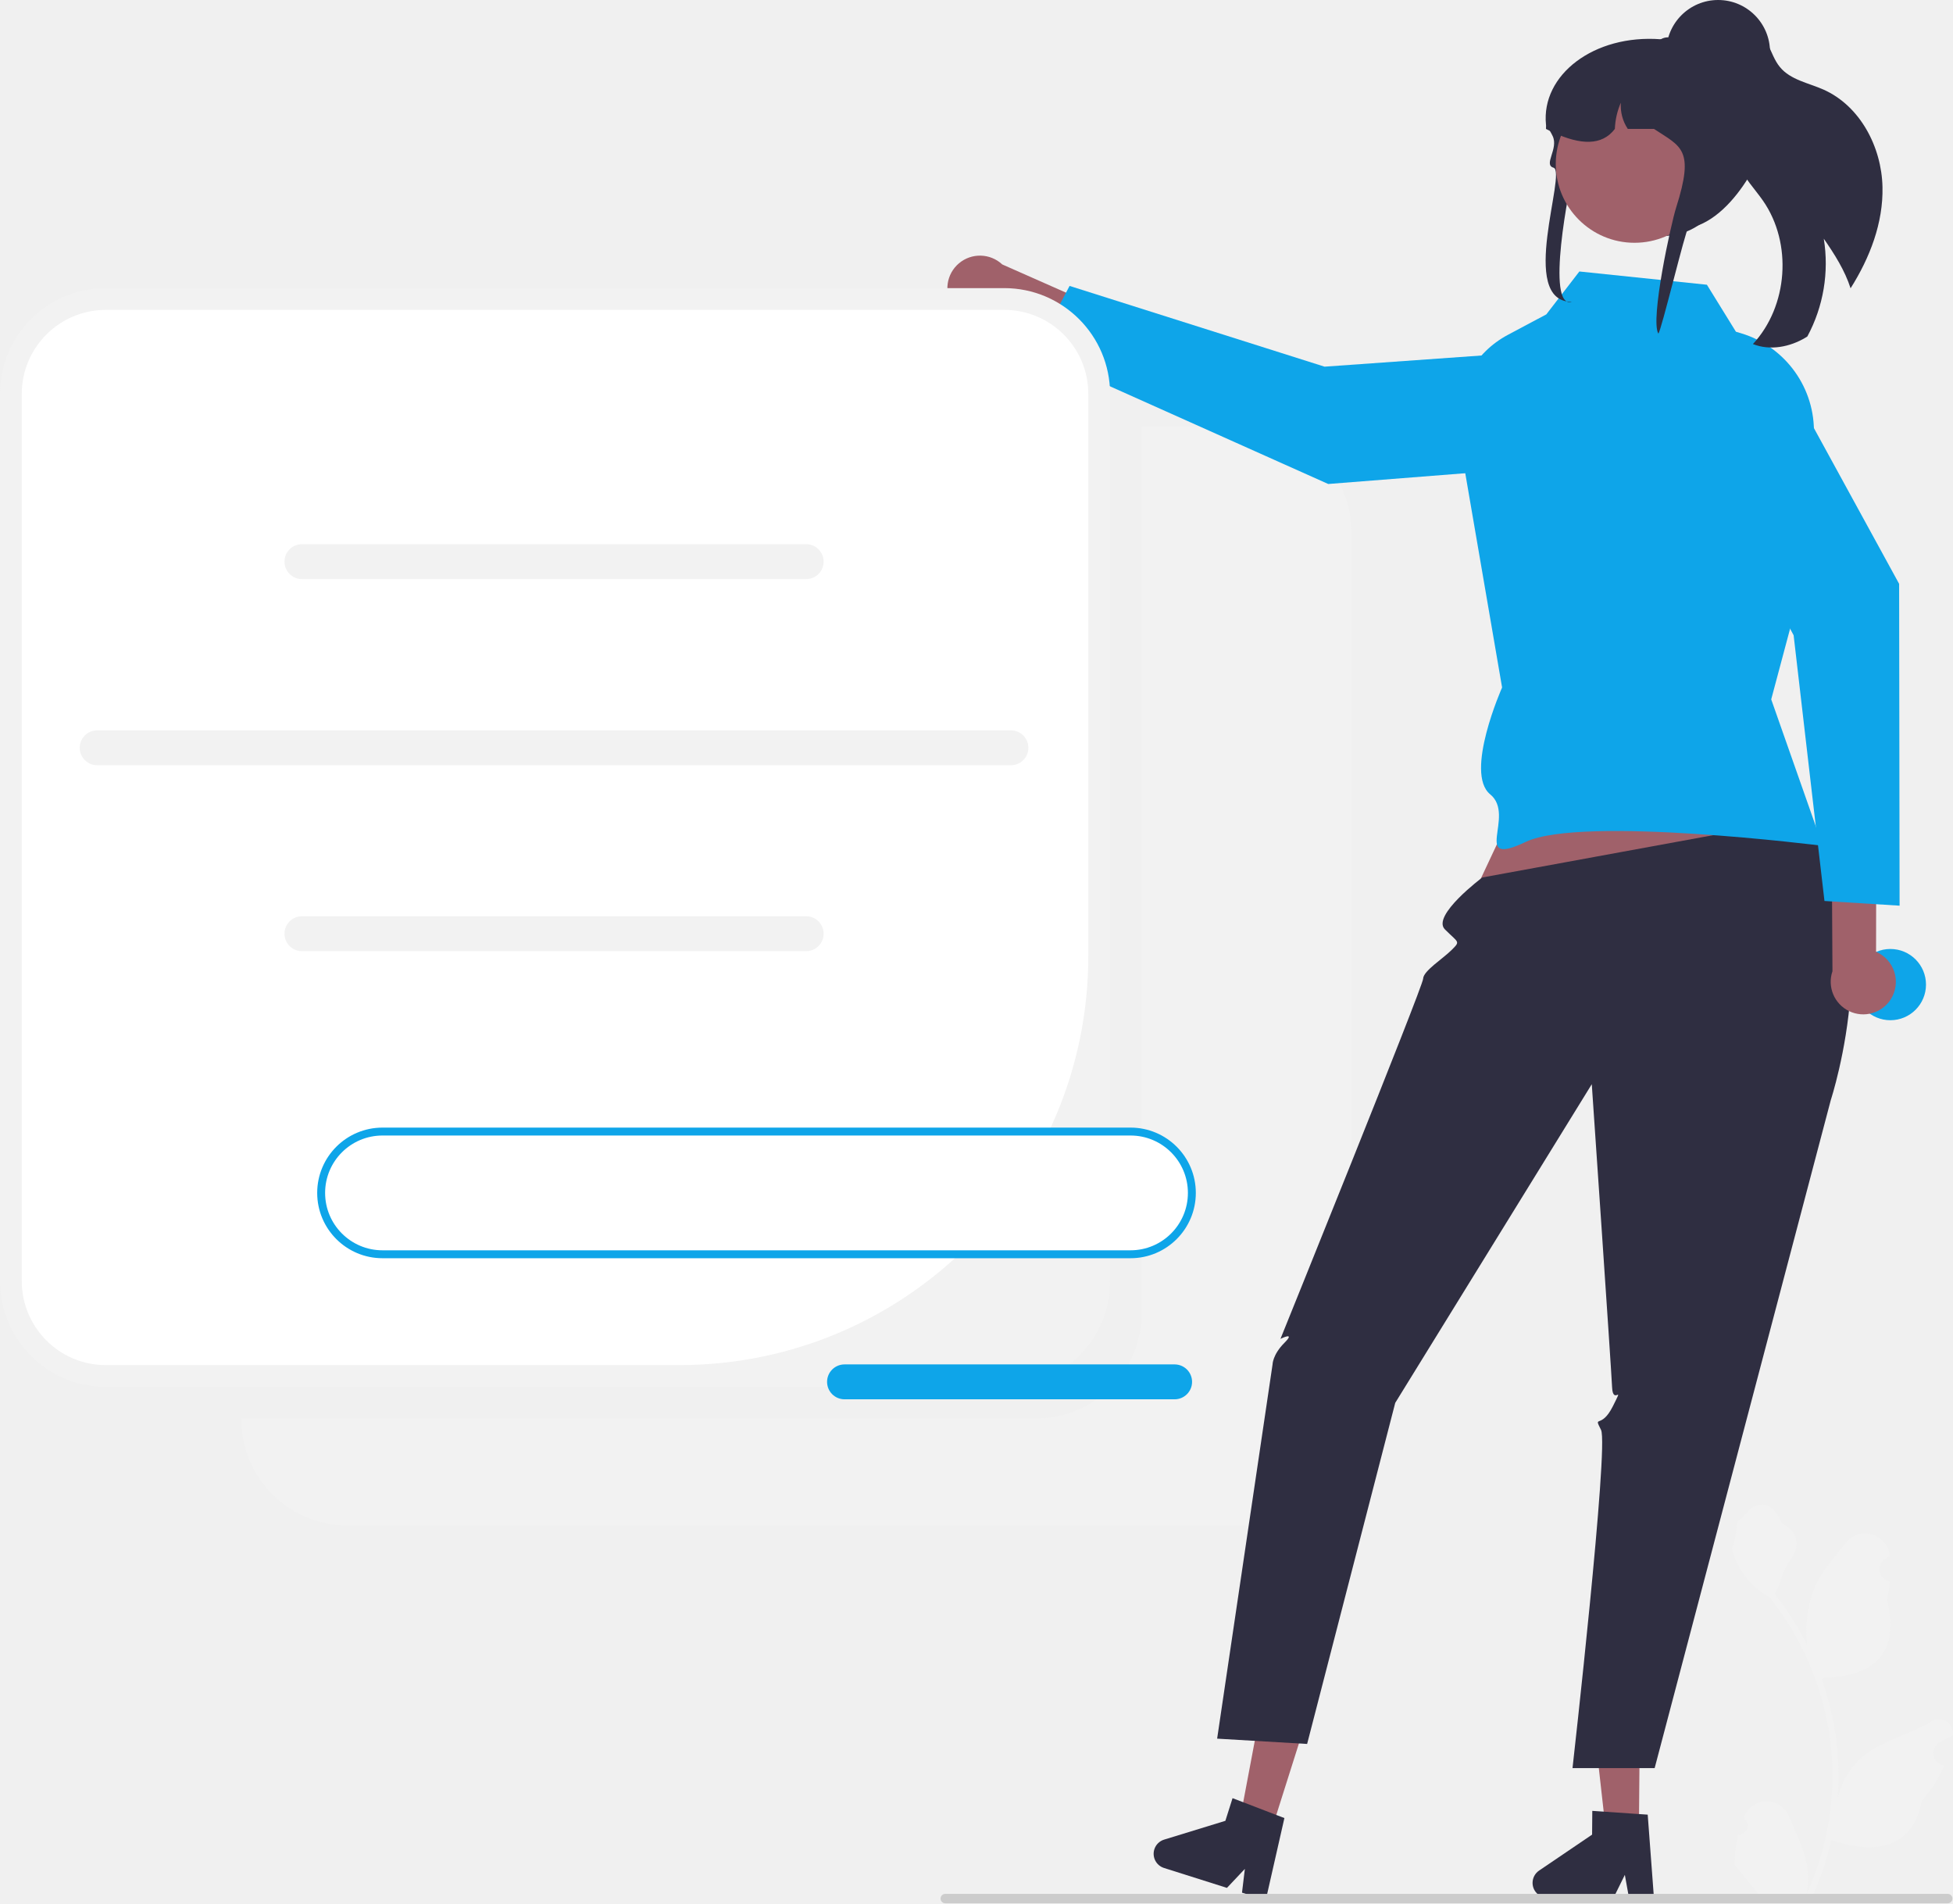
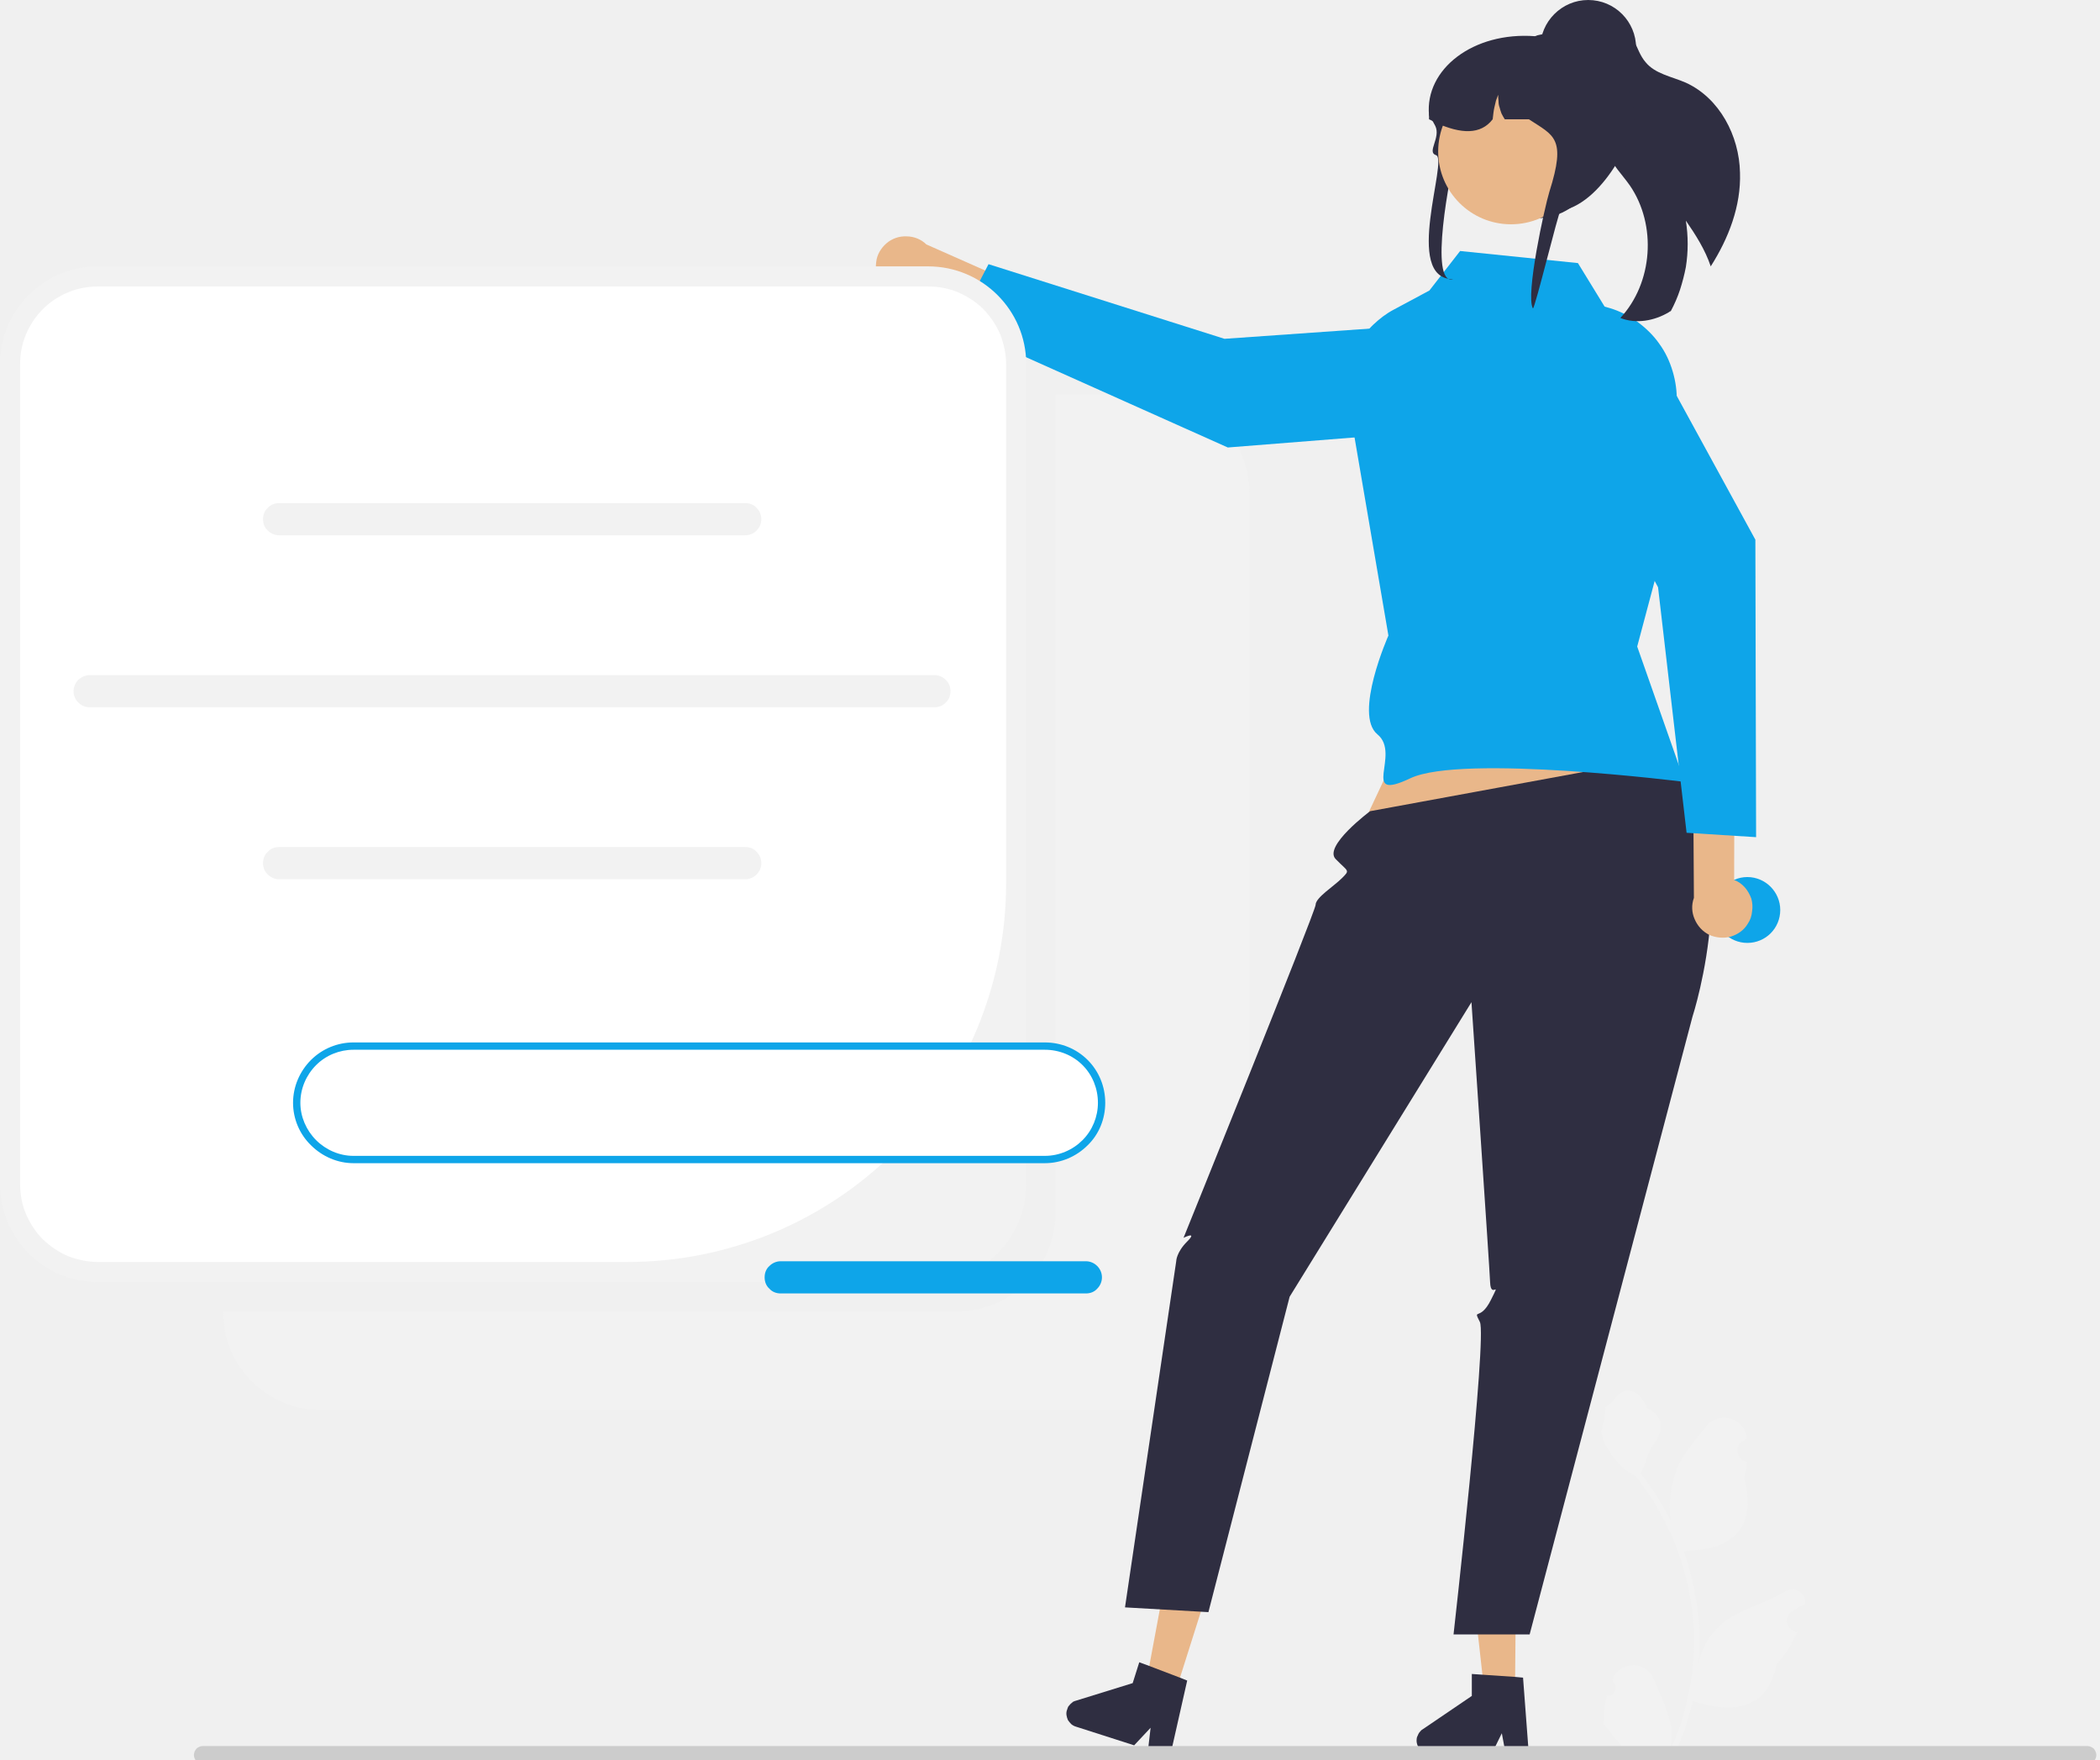
- <svg xmlns="http://www.w3.org/2000/svg" data-name="Layer 1" width="493.461" height="480.848" viewBox="0 0 493.461 480.848">
-   <path d="M668.007,317.365H641.751V541.211a26.744,26.744,0,0,1-26.744,26.744H414.269v.256a26.744,26.744,0,0,0,26.744,26.744h226.993a26.744,26.744,0,0,0,26.744-26.744V344.109A26.744,26.744,0,0,0,668.007,317.365Z" transform="translate(-353.2694 -209.5759)" fill="#f2f2f2" />
-   <path d="M792.472,673.091a2.269,2.269,0,0,0,1.645-3.933l-.155-.618q.031-.074.062-.148a6.094,6.094,0,0,1,11.241.042c1.839,4.428,4.179,8.864,4.756,13.546a18.029,18.029,0,0,1-.316,6.2,72.281,72.281,0,0,0,6.575-30.021,69.764,69.764,0,0,0-.433-7.783q-.358-3.178-.995-6.31a73.119,73.119,0,0,0-14.5-30.99,19.459,19.459,0,0,1-8.093-8.397,14.843,14.843,0,0,1-1.35-4.056c.394.052,1.486-5.949,1.188-6.317.549-.833,1.532-1.247,2.131-2.06,2.982-4.043,7.091-3.337,9.236,2.157,4.582,2.313,4.627,6.148,1.815,9.837-1.789,2.347-2.035,5.522-3.604,8.035.162.207.329.407.491.614a73.591,73.591,0,0,1,7.681,12.169,30.593,30.593,0,0,1,1.826-14.21c1.748-4.217,5.025-7.769,7.91-11.415a6.279,6.279,0,0,1,11.184,3.083q.009.081.017.161-.643.363-1.259.77a3.078,3.078,0,0,0,1.241,5.602l.063.01a30.627,30.627,0,0,1-.807,4.579c3.702,14.316-4.29,19.53-15.701,19.764-.252.129-.497.258-.749.381a75.114,75.114,0,0,1,4.043,19.028,71.243,71.243,0,0,1-.052,11.503l.019-.136a18.826,18.826,0,0,1,6.427-10.87c4.946-4.063,11.933-5.559,17.268-8.824a3.533,3.533,0,0,1,5.411,3.437l-.022.143a20.677,20.677,0,0,0-2.319,1.117q-.643.363-1.259.77a3.078,3.078,0,0,0,1.241,5.602l.063.01c.045.006.084.013.129.019a30.654,30.654,0,0,1-5.639,8.829c-2.315,12.497-12.256,13.683-22.89,10.044h-.006a75.093,75.093,0,0,1-5.044,14.726H792.923c-.065-.2-.123-.407-.181-.607a20.474,20.474,0,0,0,4.986-.297c-1.337-1.641-2.674-3.294-4.011-4.935a1.121,1.121,0,0,1-.084-.097c-.678-.84-1.363-1.673-2.041-2.512l-0-.001a29.99,29.99,0,0,1,.879-7.64Z" transform="translate(-353.2694 -209.5759)" fill="#f2f2f2" />
-   <path d="M593.994,286.915a8.246,8.246,0,0,0,12.466,1.526l37.465,16.903,7.223-9.213-44.644-19.75a8.235,8.235,0,0,0-12.509,10.535Z" transform="translate(-353.2694 -209.5759)" fill="#a0616a" />
-   <path d="M754.778,297.455l3.716,21.056a7.155,7.155,0,0,1-6.485,8.376l-63.139,4.965L614.653,298.637l8.864-16.827L687.944,302.212Z" transform="translate(-353.2694 -209.5759)" fill="#0ea5e9" />
-   <rect y="72.789" width="280.481" height="277.59" rx="26.744" fill="#f2f2f2" />
-   <path d="M380.014,287.865a21.244,21.244,0,0,0-21.244,21.244V533.211a21.244,21.244,0,0,0,21.244,21.244H524.886A103.364,103.364,0,0,0,628.25,451.091V309.109a21.244,21.244,0,0,0-21.244-21.244Z" transform="translate(-353.2694 -209.5759)" fill="#fff" />
-   <path d="M556.965,355.876H429.559a4.408,4.408,0,1,1,0-8.816H556.965a4.408,4.408,0,0,1,0,8.816Z" transform="translate(-353.2694 -209.5759)" fill="#f2f2f2" />
-   <path d="M556.965,449.876H429.559a4.408,4.408,0,1,1,0-8.816H556.965a4.408,4.408,0,0,1,0,8.816Z" transform="translate(-353.2694 -209.5759)" fill="#f2f2f2" />
-   <path d="M608.702,402.907H377.822a4.408,4.408,0,1,1,0-8.816H608.702a4.408,4.408,0,0,1,0,8.816Z" transform="translate(-353.2694 -209.5759)" fill="#f2f2f2" />
-   <polygon points="393.531 180.687 370.531 229.687 459.008 220.726 440.539 173.687 393.531 180.687" fill="#a0616a" />
-   <polygon points="414.101 462.32 405.712 462.249 401.999 429.138 414.379 429.243 414.101 462.32" fill="#a0616a" />
-   <path d="M740.5,685.235a3.755,3.755,0,0,0,3.718,3.783l16.679.139,2.92-5.918,1.072,5.949,6.293.057-1.589-21.217-2.189-.146-8.931-.616-2.881-.193-.051,6.003-13.398,9.087A3.749,3.749,0,0,0,740.5,685.235Z" transform="translate(-353.2694 -209.5759)" fill="#2f2e41" />
-   <polygon points="321.266 462.358 313.268 459.825 319.447 427.085 331.251 430.822 321.266 462.358" fill="#a0616a" />
-   <path d="M644.932,676.789a3.755,3.755,0,0,0,2.443,4.709l15.902,5.033,4.53-4.799-.723,6.001,5.999,1.904L677.797,668.89l-2.05-.783-8.356-3.212-2.697-1.031-1.812,5.723-15.477,4.75A3.749,3.749,0,0,0,644.932,676.789Z" transform="translate(-353.2694 -209.5759)" fill="#2f2e41" />
-   <path d="M808.248,416.522,727.801,431.263s-12.903,9.652-9.452,13.109,3.987,2.921,1.719,5.189-7.171,5.299-7.219,7.283-36.048,90.984-36.048,90.984,4-2,1,1-3,5.479-3,5.479l-14,94.521,22.737,1.339,22.263-86.173,49.659-80.504s4.927,71.789,5.134,76.564,3.207-1.225.207,4.775-5,2-3,6-7.205,85.435-7.205,85.435h20.753L815.859,487.472S831.695,439.216,808.248,416.522Z" transform="translate(-353.2694 -209.5759)" fill="#2f2e41" />
-   <path d="M784.549,281.51l-32.225-3.348-8.349,10.839-9.726,5.18a24.275,24.275,0,0,0-12.815,22.962l11.366,66.119s-9.601,21.619-3,27-5.104,18.707,9,12,75,1,75,1l-13-37,9.711-36.358,1.069-30.485a25.826,25.826,0,0,0-18.339-25.627l-1.358-.41Z" transform="translate(-353.2694 -209.5759)" fill="#0ea5e9" />
-   <path d="M828.913,256.806c.211,9.083-3.183,17.878-8.06,25.603-1.449-4.51-4.054-8.614-6.77-12.527a38.995,38.995,0,0,1-4.15,24.696,5.224,5.224,0,0,1-.444.285c-3.975,2.391-9.014,3.359-13.314,1.633,8.884-9.577,10.015-25.444,2.566-36.186-2.109-3.048-4.836-5.744-6.142-9.212-2.062-5.535-.08-11.628,1.171-17.398,1.169-5.37,1.374-11.761-2.229-15.697a3.786,3.786,0,0,1,3.47-1.598c2.221.314,3.838,2.245,4.868,4.233,1.03,1.989,1.709,4.193,3.144,5.91,2.658,3.215,7.184,3.975,10.999,5.669C823.26,236.332,828.692,246.699,828.913,256.806Z" transform="translate(-353.2694 -209.5759)" fill="#2f2e41" />
-   <path d="M590.92,689.234a1.186,1.186,0,0,0,1.19,1.19h253.29a1.19,1.19,0,0,0,0-2.38h-253.29A1.187,1.187,0,0,0,590.92,689.234Z" transform="translate(-353.2694 -209.5759)" fill="#ccc" />
-   <circle cx="477.638" cy="248.748" r="9" fill="#0ea5e9" />
-   <path d="M751.156,251.613c.528-1.848-3.111,9.446-1.355,9.65,7.997.917,18.974,5.693,24.543,7.921.251-.029.502-.058.745-.095.598-.066,1.18-.16,1.756-.269C789.814,266.366,794.801,246.445,794.801,246.263c0-.896-2.149-25.493-5.535-25.857a24.957,24.957,0,0,0-2.678-.146h-8.402a39.048,39.048,0,0,0-5.274-.765H772.896c-16.915-1.289-30.253,9.021-29.006,21.567.007.015.022.029.029.044.362.539.679,1.048.959,1.536.273.459.502.896.701,1.311,1.542,3.204-2.421,7.235.207,7.987,3.495,1.001-9.192,33.894,4.642,33.894C743.698,287.747,749.699,256.71,751.156,251.613Z" transform="translate(-353.2694 -209.5759)" fill="#2f2e41" />
-   <circle cx="412.986" cy="41.443" r="19.894" fill="#a0616a" />
-   <path d="M743.89,242.147c.332.175.657.335.989.495.347.167.693.335,1.04.488,6.661,3.022,12.083,3.357,15.374-.983a18.392,18.392,0,0,1,1.512-6.626,10.65,10.65,0,0,0,1.756,6.626h6.624c6.824,4.529,10.328,5.002,5.592,19.87-1.321,4.143-6.571,28.251-4.505,31.826.598-.066,6.955-26.471,7.53-26.58,12.969-2.454,21.209-23.82,20.154-25.028a22.275,22.275,0,0,0-2.309-9.91,22.793,22.793,0,0,0-8.661-9.422,40.166,40.166,0,0,0-6.92-2.599c-.059-.015-.111-.029-.17-.044-.73-.197-1.475-.379-2.22-.532a40.842,40.842,0,0,0-4.662-.706c-.111-.007-.221-.015-.325-.015a3.513,3.513,0,0,0-1.778.488c-.007,0-.007.007-.015.007a3.347,3.347,0,0,0-.989.881,3.386,3.386,0,0,0-.723,2.104H763.808q-.409,0-.819.022a19.78,19.78,0,0,0-19.069,18.596C743.897,241.456,743.89,241.798,743.89,242.147Z" transform="translate(-353.2694 -209.5759)" fill="#2f2e41" />
-   <circle cx="434.117" cy="13.106" r="13.106" fill="#2f2e41" />
-   <path d="M831.009,462.035a8.246,8.246,0,0,0-3.717-11.996l.065-41.101-11.364-2.813.28,48.817a8.235,8.235,0,0,0,14.736,7.093Z" transform="translate(-353.2694 -209.5759)" fill="#a0616a" />
-   <path d="M774.733,311.053l17.684-12.018a7.155,7.155,0,0,1,10.298,2.483l30.404,55.559.116,81.31-18.982-1.19-7.792-67.129Z" transform="translate(-353.2694 -209.5759)" fill="#0ea5e9" />
-   <path d="M638.915,495.453h-189a15.5,15.5,0,0,0,0,31h189a15.5,15.5,0,1,0,0-31Z" transform="translate(-353.2694 -209.5759)" fill="#fff" />
-   <path d="M638.915,527.453h-189a16.5,16.5,0,0,1,0-33h189a16.5,16.5,0,1,1,0,33Zm-189-31a14.5,14.5,0,0,0,0,29h189a14.5,14.5,0,1,0,0-29Z" transform="translate(-353.2694 -209.5759)" fill="#0ea5e9" />
-   <path d="M650.06,563.096H566.653a4.408,4.408,0,1,1,0-8.816h83.406a4.408,4.408,0,0,1,0,8.816Z" transform="translate(-353.2694 -209.5759)" fill="#0ea5e9" />
+ <svg xmlns="http://www.w3.org/2000/svg" version="1.2" viewBox="0 0 574 481" width="574" height="481">
+   <style>.a{fill:#f2f2f2}.b{fill:#e9b78a}.c{fill:#0ea5e9}.d{fill:#fff}.e{fill:#2f2e41}.f{fill:#ccc}</style>
+   <path class="a" d="m314.7 107.8h-26.2v223.8c0 3.5-0.7 7-2.1 10.3-1.3 3.2-3.3 6.2-5.8 8.6-2.4 2.5-5.4 4.5-8.6 5.8-3.3 1.4-6.8 2.1-10.3 2.1h-200.7v0.2c0 3.5 0.7 7 2 10.3 1.4 3.2 3.3 6.2 5.8 8.6 2.5 2.5 5.5 4.5 8.7 5.8 3.3 1.4 6.7 2.1 10.2 2.1h227c3.5 0 7-0.7 10.3-2.1 3.2-1.3 6.2-3.3 8.6-5.8 2.5-2.4 4.5-5.4 5.8-8.6 1.4-3.3 2.1-6.8 2.1-10.3v-224.1c0-3.5-0.7-7-2.1-10.2-1.3-3.2-3.3-6.2-5.8-8.7-2.4-2.5-5.4-4.4-8.6-5.8-3.3-1.3-6.8-2-10.3-2z" />
+   <path class="a" d="m439.2 463.5c0.5 0 0.9-0.1 1.3-0.3 0.4-0.3 0.7-0.6 0.9-1.1 0.2-0.4 0.2-0.9 0.1-1.3-0.1-0.5-0.3-0.9-0.7-1.2l-0.1-0.6q0-0.1 0.1-0.2c0.4-1.1 1.2-2 2.2-2.7 1-0.7 2.2-1 3.4-1 1.2 0 2.4 0.4 3.4 1 1 0.7 1.7 1.6 2.2 2.8 1.8 4.4 4.2 8.8 4.8 13.5q0 0.8 0.1 1.6 0 0.7 0 1.5-0.1 0.8-0.2 1.6-0.1 0.7-0.3 1.5 1.6-3.5 2.9-7.2 1.2-3.7 2-7.5 0.9-3.7 1.3-7.6 0.4-3.8 0.4-7.7 0-1 0-2 0-0.9-0.1-1.9-0.1-1-0.1-2-0.1-0.9-0.2-1.9-0.4-3.2-1-6.3-0.9-4.2-2.2-8.3-1.4-4.2-3.2-8.1-1.9-3.9-4.1-7.6-2.3-3.6-5-7-1.3-0.7-2.5-1.6-1.2-0.9-2.2-2-1-1-1.9-2.3-0.8-1.2-1.5-2.5-0.3-0.5-0.5-1-0.2-0.5-0.3-1-0.2-0.5-0.3-1-0.2-0.5-0.3-1.1c0.4 0.1 1.5-5.9 1.2-6.3 0.6-0.8 1.6-1.2 2.2-2 2.9-4.1 7-3.4 9.2 2.1 4.6 2.3 4.6 6.2 1.8 9.9-1.8 2.3-2 5.5-3.6 8q0.3 0.3 0.5 0.6 1.1 1.4 2.1 2.9 1.1 1.5 2 3 1 1.5 1.9 3.1 0.9 1.6 1.7 3.2-0.2-1.8-0.2-3.6 0-1.8 0.2-3.6 0.3-1.8 0.7-3.6 0.5-1.7 1.1-3.4c1.8-4.2 5-7.8 7.9-11.4 0.8-1 1.8-1.8 3-2.1 1.2-0.4 2.4-0.5 3.6-0.1 1.2 0.3 2.3 1 3.1 1.9 0.8 0.9 1.3 2.1 1.5 3.3q0 0.1 0 0.2-0.6 0.4-1.2 0.8c-0.6 0.3-1 0.8-1.2 1.4-0.2 0.6-0.3 1.2-0.1 1.8 0.1 0.6 0.4 1.2 0.9 1.6 0.4 0.4 1 0.7 1.6 0.8h0.1q-0.1 0.6-0.2 1.1-0.1 0.6-0.2 1.2-0.1 0.6-0.2 1.1-0.1 0.6-0.2 1.2c3.7 14.3-4.3 19.5-15.7 19.7q-0.4 0.2-0.8 0.4 0.8 2.3 1.5 4.7 0.6 2.3 1.1 4.7 0.5 2.4 0.9 4.8 0.4 2.4 0.5 4.8 0.2 1.5 0.2 2.9 0.1 1.4 0.1 2.9-0.1 1.4-0.1 2.9-0.1 1.4-0.2 2.8v-0.1q0.3-1.6 0.9-3.1 0.6-1.5 1.4-2.9 0.8-1.4 1.9-2.6 1-1.2 2.2-2.3c5-4 12-5.5 17.3-8.8 0.6-0.4 1.2-0.6 1.9-0.6 0.7 0 1.3 0.2 1.9 0.6 0.6 0.4 1 0.9 1.3 1.5 0.3 0.6 0.4 1.3 0.3 1.9v0.2q-0.3 0.1-0.6 0.2-0.3 0.2-0.6 0.3-0.3 0.1-0.6 0.3-0.2 0.1-0.5 0.3-0.7 0.4-1.3 0.8c-0.5 0.3-0.9 0.8-1.1 1.4-0.3 0.6-0.3 1.2-0.2 1.8 0.2 0.6 0.5 1.2 0.9 1.6 0.5 0.4 1 0.7 1.7 0.8q0.1 0 0.2 0-0.6 1.2-1.2 2.4-0.6 1.2-1.3 2.3-0.7 1.1-1.5 2.1-0.8 1.1-1.7 2c-2.3 12.5-12.2 13.7-22.9 10.1q-0.4 1.9-1 3.8-0.5 1.8-1.1 3.7-0.7 1.8-1.4 3.6-0.7 1.8-1.5 3.6h-18q-0.1-0.3-0.2-0.6 0.6 0 1.2 0 0.7 0 1.3 0 0.6 0 1.2-0.1 0.6-0.1 1.3-0.2-2-2.5-4.1-4.9 0 0 0-0.1 0 0 0 0 0 0 0 0 0 0 0 0-1.1-1.3-2.1-2.5 0-1 0.1-2 0-0.9 0.1-1.9 0.1-1 0.3-1.9 0.2-0.9 0.4-1.9z" />
+   <path class="b" d="m240.7 77.3c0.7 1 1.5 1.9 2.6 2.5 1 0.6 2.1 1 3.3 1.2 1.2 0.1 2.4 0 3.5-0.4 1.2-0.3 2.2-0.9 3.1-1.7l37.5 16.9 7.2-9.2-44.7-19.8c-1.4-1.4-3.4-2.2-5.4-2.2-2-0.1-4 0.6-5.5 1.9-1.5 1.3-2.6 3.1-2.8 5.1-0.3 2 0.1 4.1 1.2 5.7z" />
+   <path class="c" d="m401.5 87.9l3.7 21c0.2 1 0.2 2-0.1 3-0.2 1-0.7 1.9-1.3 2.7-0.6 0.7-1.3 1.4-2.2 1.9-0.9 0.4-1.9 0.7-2.9 0.8l-63.1 5-74.2-33.2 8.8-16.9 64.5 20.4z" />
+   <path class="a" d="m26.7 72.8h227c14.8 0 26.8 12 26.8 26.7v224.1c0 14.8-12 26.8-26.8 26.8h-227c-14.7 0-26.7-12-26.7-26.8v-224.1c0-14.7 12-26.7 26.7-26.7z" />
+   <path class="d" d="m26.7 78.3c-2.7 0-5.5 0.5-8.1 1.6-2.6 1.1-4.9 2.6-6.9 4.6-2 2-3.5 4.3-4.6 6.9-1.1 2.6-1.6 5.3-1.6 8.1v224.1c0 2.8 0.5 5.6 1.6 8.2 1.1 2.5 2.6 4.9 4.6 6.9 2 1.9 4.3 3.5 6.9 4.6 2.6 1 5.4 1.6 8.1 1.6h144.9c13.6 0 27-2.7 39.6-7.9 12.5-5.2 23.9-12.8 33.5-22.4 9.6-9.6 17.2-21 22.4-33.5 5.2-12.6 7.9-26 7.9-39.6v-142c0-2.8-0.6-5.5-1.6-8.1-1.1-2.6-2.7-4.9-4.6-6.9-2-2-4.4-3.5-6.9-4.6-2.6-1.1-5.4-1.6-8.2-1.6z" />
+   <path class="a" d="m203.7 146.3h-127.4c-1.2 0-2.3-0.5-3.1-1.3-0.9-0.8-1.3-1.9-1.3-3.1 0-1.2 0.4-2.3 1.3-3.1 0.8-0.9 1.9-1.3 3.1-1.3h127.4c1.2 0 2.3 0.4 3.1 1.3 0.8 0.8 1.3 1.9 1.3 3.1 0 1.2-0.5 2.3-1.3 3.1-0.8 0.8-1.9 1.3-3.1 1.3z" />
+   <path class="a" d="m203.7 240.3h-127.4c-1.2 0-2.3-0.5-3.1-1.3-0.9-0.8-1.3-1.9-1.3-3.1 0-1.2 0.4-2.3 1.3-3.1 0.8-0.9 1.9-1.3 3.1-1.3h127.4c1.2 0 2.3 0.4 3.1 1.3 0.8 0.8 1.3 1.9 1.3 3.1 0 1.2-0.5 2.3-1.3 3.1-0.8 0.8-1.9 1.3-3.1 1.3z" />
+   <path class="a" d="m255.4 193.3h-230.8c-1.2 0-2.3-0.4-3.2-1.3-0.8-0.8-1.3-1.9-1.3-3.1 0-1.1 0.5-2.3 1.3-3.1 0.9-0.8 2-1.3 3.2-1.3h230.8c1.2 0 2.3 0.5 3.1 1.3 0.9 0.8 1.3 2 1.3 3.1 0 1.2-0.4 2.3-1.3 3.1-0.8 0.9-1.9 1.3-3.1 1.3z" />
+   <path class="b" d="m393.5 180.7l-23 49 88.5-9-18.5-47-47 7z" />
+   <path class="b" d="m414.1 462.3l-8.4-0.1-3.7-33.1 12.4 0.1-0.3 33.1z" />
+   <path class="e" d="m387.2 475.7q0 0.7 0.3 1.4 0.3 0.7 0.8 1.2 0.5 0.6 1.2 0.8 0.7 0.3 1.4 0.3l16.7 0.2 2.9-5.9 1.1 5.9 6.3 0.1-1.6-21.2-2.2-0.2-8.9-0.6-2.9-0.2v6l-13.4 9.1q-0.4 0.2-0.7 0.6-0.3 0.3-0.5 0.7-0.2 0.4-0.4 0.9-0.1 0.4-0.1 0.9z" />
+   <path class="b" d="m321.3 462.4l-8-2.6 6.1-32.7 11.9 3.7-10 31.6z" />
+   <path class="e" d="m291.7 467.2q-0.3 0.7-0.2 1.5 0.1 0.7 0.4 1.4 0.4 0.6 0.9 1.1 0.6 0.5 1.3 0.7l15.9 5.1 4.5-4.8-0.7 6 6 1.9 4.7-20.8-2-0.8-8.4-3.2-2.7-1-1.8 5.7-15.5 4.8q-0.4 0.1-0.8 0.3-0.4 0.3-0.7 0.6-0.3 0.3-0.6 0.7-0.2 0.4-0.3 0.8z" />
+   <path class="e" d="m455 206.9l-80.5 14.8c0 0-12.9 9.6-9.4 13.1 3.4 3.5 4 2.9 1.7 5.2-2.3 2.3-7.2 5.3-7.2 7.3-0.1 2-36.1 91-36.1 91 0 0 4-2 1 1-3 3-3 5.4-3 5.4l-14 94.6 22.8 1.3 22.2-86.2 49.7-80.5c0 0 4.9 71.8 5.1 76.6 0.2 4.8 3.2-1.2 0.2 4.8-3 6-5 2-3 6 2 4-7.2 85.4-7.2 85.4h20.8l44.5-168.8c0 0 15.8-48.3-7.6-71z" />
+   <path class="c" d="m431.3 71.9l-32.2-3.3-8.4 10.8-9.7 5.2c-2.1 1.1-3.9 2.5-5.6 4.1-1.7 1.6-3.1 3.5-4.2 5.5-1.1 2-2 4.2-2.5 6.5-0.5 2.2-0.7 4.6-0.5 6.9l11.3 66.1c0 0-9.6 21.6-3 27 6.6 5.4-5.1 18.7 9 12 14.1-6.7 75 1 75 1l-13-37 9.7-36.4 1.1-30.5c0.1-2.8-0.3-5.6-1.1-8.3-0.8-2.7-2-5.3-3.7-7.6-1.6-2.3-3.7-4.3-6-6-2.3-1.6-4.8-2.9-7.5-3.7l-1.4-0.4z" />
+   <path class="e" d="m475.6 47.2c0.3 9.1-3.1 17.9-8 25.6-1.5-4.5-4.1-8.6-6.8-12.5q0.5 3.2 0.5 6.4 0 3.1-0.5 6.3-0.6 3.1-1.6 6.2-1 3-2.5 5.8-0.1 0-0.1 0.1-0.1 0-0.2 0 0 0.1-0.1 0.1 0 0.1-0.1 0.1c-4 2.4-9 3.3-13.3 1.6 8.9-9.6 10-25.4 2.6-36.2-2.1-3-4.9-5.7-6.2-9.2-2-5.5 0-11.6 1.2-17.4 1.2-5.3 1.4-11.7-2.2-15.7q0.3-0.4 0.6-0.7 0.4-0.3 0.9-0.5 0.4-0.3 0.9-0.3 0.5-0.1 1-0.1c2.3 0.3 3.9 2.3 4.9 4.3 1 1.9 1.7 4.2 3.2 5.9 2.6 3.2 7.1 3.9 11 5.6 9.2 4.2 14.6 14.5 14.8 24.6z" />
+   <path class="f" d="m53 479.7q0 0.4 0.2 0.9 0.2 0.4 0.5 0.8 0.3 0.3 0.8 0.5 0.4 0.2 0.9 0.2h515.2c0.6 0 1.2-0.3 1.7-0.7 0.4-0.5 0.7-1.1 0.7-1.7 0-0.7-0.3-1.3-0.7-1.8-0.5-0.4-1.1-0.7-1.7-0.7h-515.2q-0.5 0-0.9 0.2-0.5 0.2-0.8 0.5-0.3 0.4-0.5 0.8-0.2 0.5-0.2 1z" />
+   <path class="c" d="m477.6 257.7c-4.9 0-9-4-9-9 0-4.9 4.1-9 9-9 5 0 9 4.1 9 9 0 5-4 9-9 9z" />
+   <path class="e" d="m397.9 42c0.5-1.8-3.1 9.5-1.4 9.7 8 0.9 19 5.7 24.6 7.9q0.4 0 0.7-0.1 0.9-0.1 1.8-0.3c12.9-2.4 17.9-22.3 17.9-22.5 0-0.9-2.1-25.5-5.5-25.9q-0.3 0-0.7 0-0.3-0.1-0.6-0.1-0.4 0-0.7 0-0.3 0-0.7 0h-8.4q-0.6-0.2-1.3-0.3-0.6-0.1-1.3-0.2-0.7-0.1-1.3-0.2-0.7 0-1.4-0.1c-16.9-1.3-30.2 9-29 21.6q0 0 0 0 0.6 0.8 1 1.6 0.4 0.7 0.7 1.3c1.6 3.2-2.4 7.2 0.2 8 3.5 1-9.2 33.9 4.7 33.9-6.8 1.9-0.8-29.2 0.7-34.3z" />
+   <path class="b" d="m413 61.3c-11 0-19.9-8.9-19.9-19.9 0-11 8.9-19.9 19.9-19.9 11 0 19.9 8.9 19.9 19.9 0 11-8.9 19.9-19.9 19.9z" />
+   <path class="e" d="m390.6 32.6q0.5 0.2 1 0.5 0.5 0.2 1 0.5c6.7 3 12.1 3.3 15.4-1q0.1-0.9 0.2-1.7 0.1-0.9 0.3-1.7 0.2-0.8 0.4-1.7 0.3-0.8 0.6-1.6 0 0.9 0.1 1.8 0 0.9 0.3 1.7 0.2 0.8 0.5 1.6 0.4 0.8 0.9 1.6h6.6c6.8 4.5 10.3 5 5.6 19.8-1.3 4.2-6.6 28.3-4.5 31.9 0.6-0.1 7-26.5 7.5-26.6 13-2.5 21.2-23.8 20.2-25q0-1.3-0.2-2.6-0.1-1.3-0.4-2.5-0.3-1.3-0.7-2.5-0.5-1.2-1-2.4-0.7-1.4-1.7-2.7-0.9-1.4-2-2.6-1.1-1.2-2.3-2.2-1.3-1-2.7-1.9-0.8-0.4-1.7-0.7-0.8-0.4-1.7-0.7-0.9-0.4-1.7-0.6-0.9-0.3-1.8-0.6-0.1 0-0.2 0-1.1-0.3-2.2-0.5-0.6-0.2-1.2-0.3-0.5-0.1-1.1-0.2-0.6-0.1-1.2-0.1-0.6-0.1-1.2-0.2-0.1 0-0.3 0-0.2 0-0.4 0.1-0.3 0-0.5 0.1-0.2 0-0.4 0.1-0.3 0.1-0.5 0.2 0 0 0 0-0.1 0.1-0.3 0.2-0.1 0.1-0.2 0.2-0.1 0.1-0.2 0.3-0.2 0.1-0.3 0.2-0.1 0.2-0.3 0.5-0.1 0.2-0.2 0.5-0.1 0.3-0.1 0.5-0.1 0.3-0.1 0.6h-7.4q-0.4 0-0.8 0c-2.4 0.1-4.8 0.7-7.1 1.6-2.2 1-4.3 2.3-6 4-1.8 1.7-3.2 3.8-4.2 6-1 2.2-1.6 4.6-1.8 7q0 0.6 0 1.1z" />
+   <path class="e" d="m434.1 26.2c-7.2 0-13.1-5.8-13.1-13.1 0-7.2 5.9-13.1 13.1-13.1 7.3 0 13.1 5.9 13.1 13.1 0 7.3-5.8 13.1-13.1 13.1z" />
+   <path class="b" d="m477.7 252.5c0.7-1 1.1-2.2 1.2-3.4 0.2-1.2 0.1-2.4-0.2-3.5-0.4-1.1-1-2.2-1.8-3.1-0.8-0.9-1.8-1.6-2.9-2l0.1-41.1-11.4-2.9 0.3 48.9c-0.7 1.9-0.6 4 0.2 5.8 0.8 1.9 2.2 3.4 4 4.3 1.8 0.8 3.9 1 5.8 0.5 2-0.6 3.7-1.8 4.7-3.5z" />
+   <path class="c" d="m421.5 101.5l17.6-12c0.9-0.6 1.8-1 2.8-1.2 1-0.1 2-0.1 2.9 0.1 1 0.3 1.9 0.7 2.7 1.3 0.8 0.6 1.5 1.4 1.9 2.2l30.4 55.6 0.2 81.3-19-1.2-7.8-67.1z" />
+   <path class="d" d="m285.6 285.9h-189c-4.1 0-8 1.6-10.9 4.5-2.9 2.9-4.6 6.9-4.6 11 0 4.1 1.7 8 4.6 10.9 2.9 2.9 6.8 4.6 10.9 4.6h189c4.2 0 8.1-1.7 11-4.6 2.9-2.9 4.5-6.8 4.5-10.9 0-4.1-1.6-8.1-4.5-11-2.9-2.9-6.8-4.5-11-4.5z" />
+   <path fill-rule="evenodd" class="c" d="m285.6 317.9h-189c-4.3 0-8.5-1.8-11.6-4.9-3.1-3-4.9-7.2-4.9-11.6 0-4.4 1.8-8.6 4.9-11.7 3.1-3.1 7.3-4.8 11.6-4.8h189c4.4 0 8.6 1.7 11.7 4.8 3.1 3.1 4.8 7.3 4.8 11.7 0 4.4-1.7 8.6-4.8 11.6-3.1 3.1-7.3 4.9-11.7 4.9zm-189-31c-3.8 0-7.5 1.5-10.2 4.2-2.7 2.7-4.3 6.4-4.3 10.3 0 3.8 1.6 7.5 4.3 10.2 2.7 2.7 6.4 4.3 10.2 4.3h189c3.9 0 7.6-1.6 10.3-4.3 2.7-2.7 4.2-6.4 4.2-10.2 0-3.9-1.5-7.6-4.2-10.3-2.7-2.7-6.4-4.2-10.3-4.2z" />
+   <path class="c" d="m296.8 353.5h-83.4c-1.2 0-2.3-0.4-3.1-1.3-0.9-0.8-1.3-1.9-1.3-3.1 0-1.2 0.4-2.3 1.3-3.1 0.8-0.8 1.9-1.3 3.1-1.3h83.4c1.2 0 2.3 0.5 3.1 1.3 0.8 0.8 1.3 1.9 1.3 3.1 0 1.2-0.5 2.3-1.3 3.1-0.8 0.9-1.9 1.3-3.1 1.3z" />
</svg>
